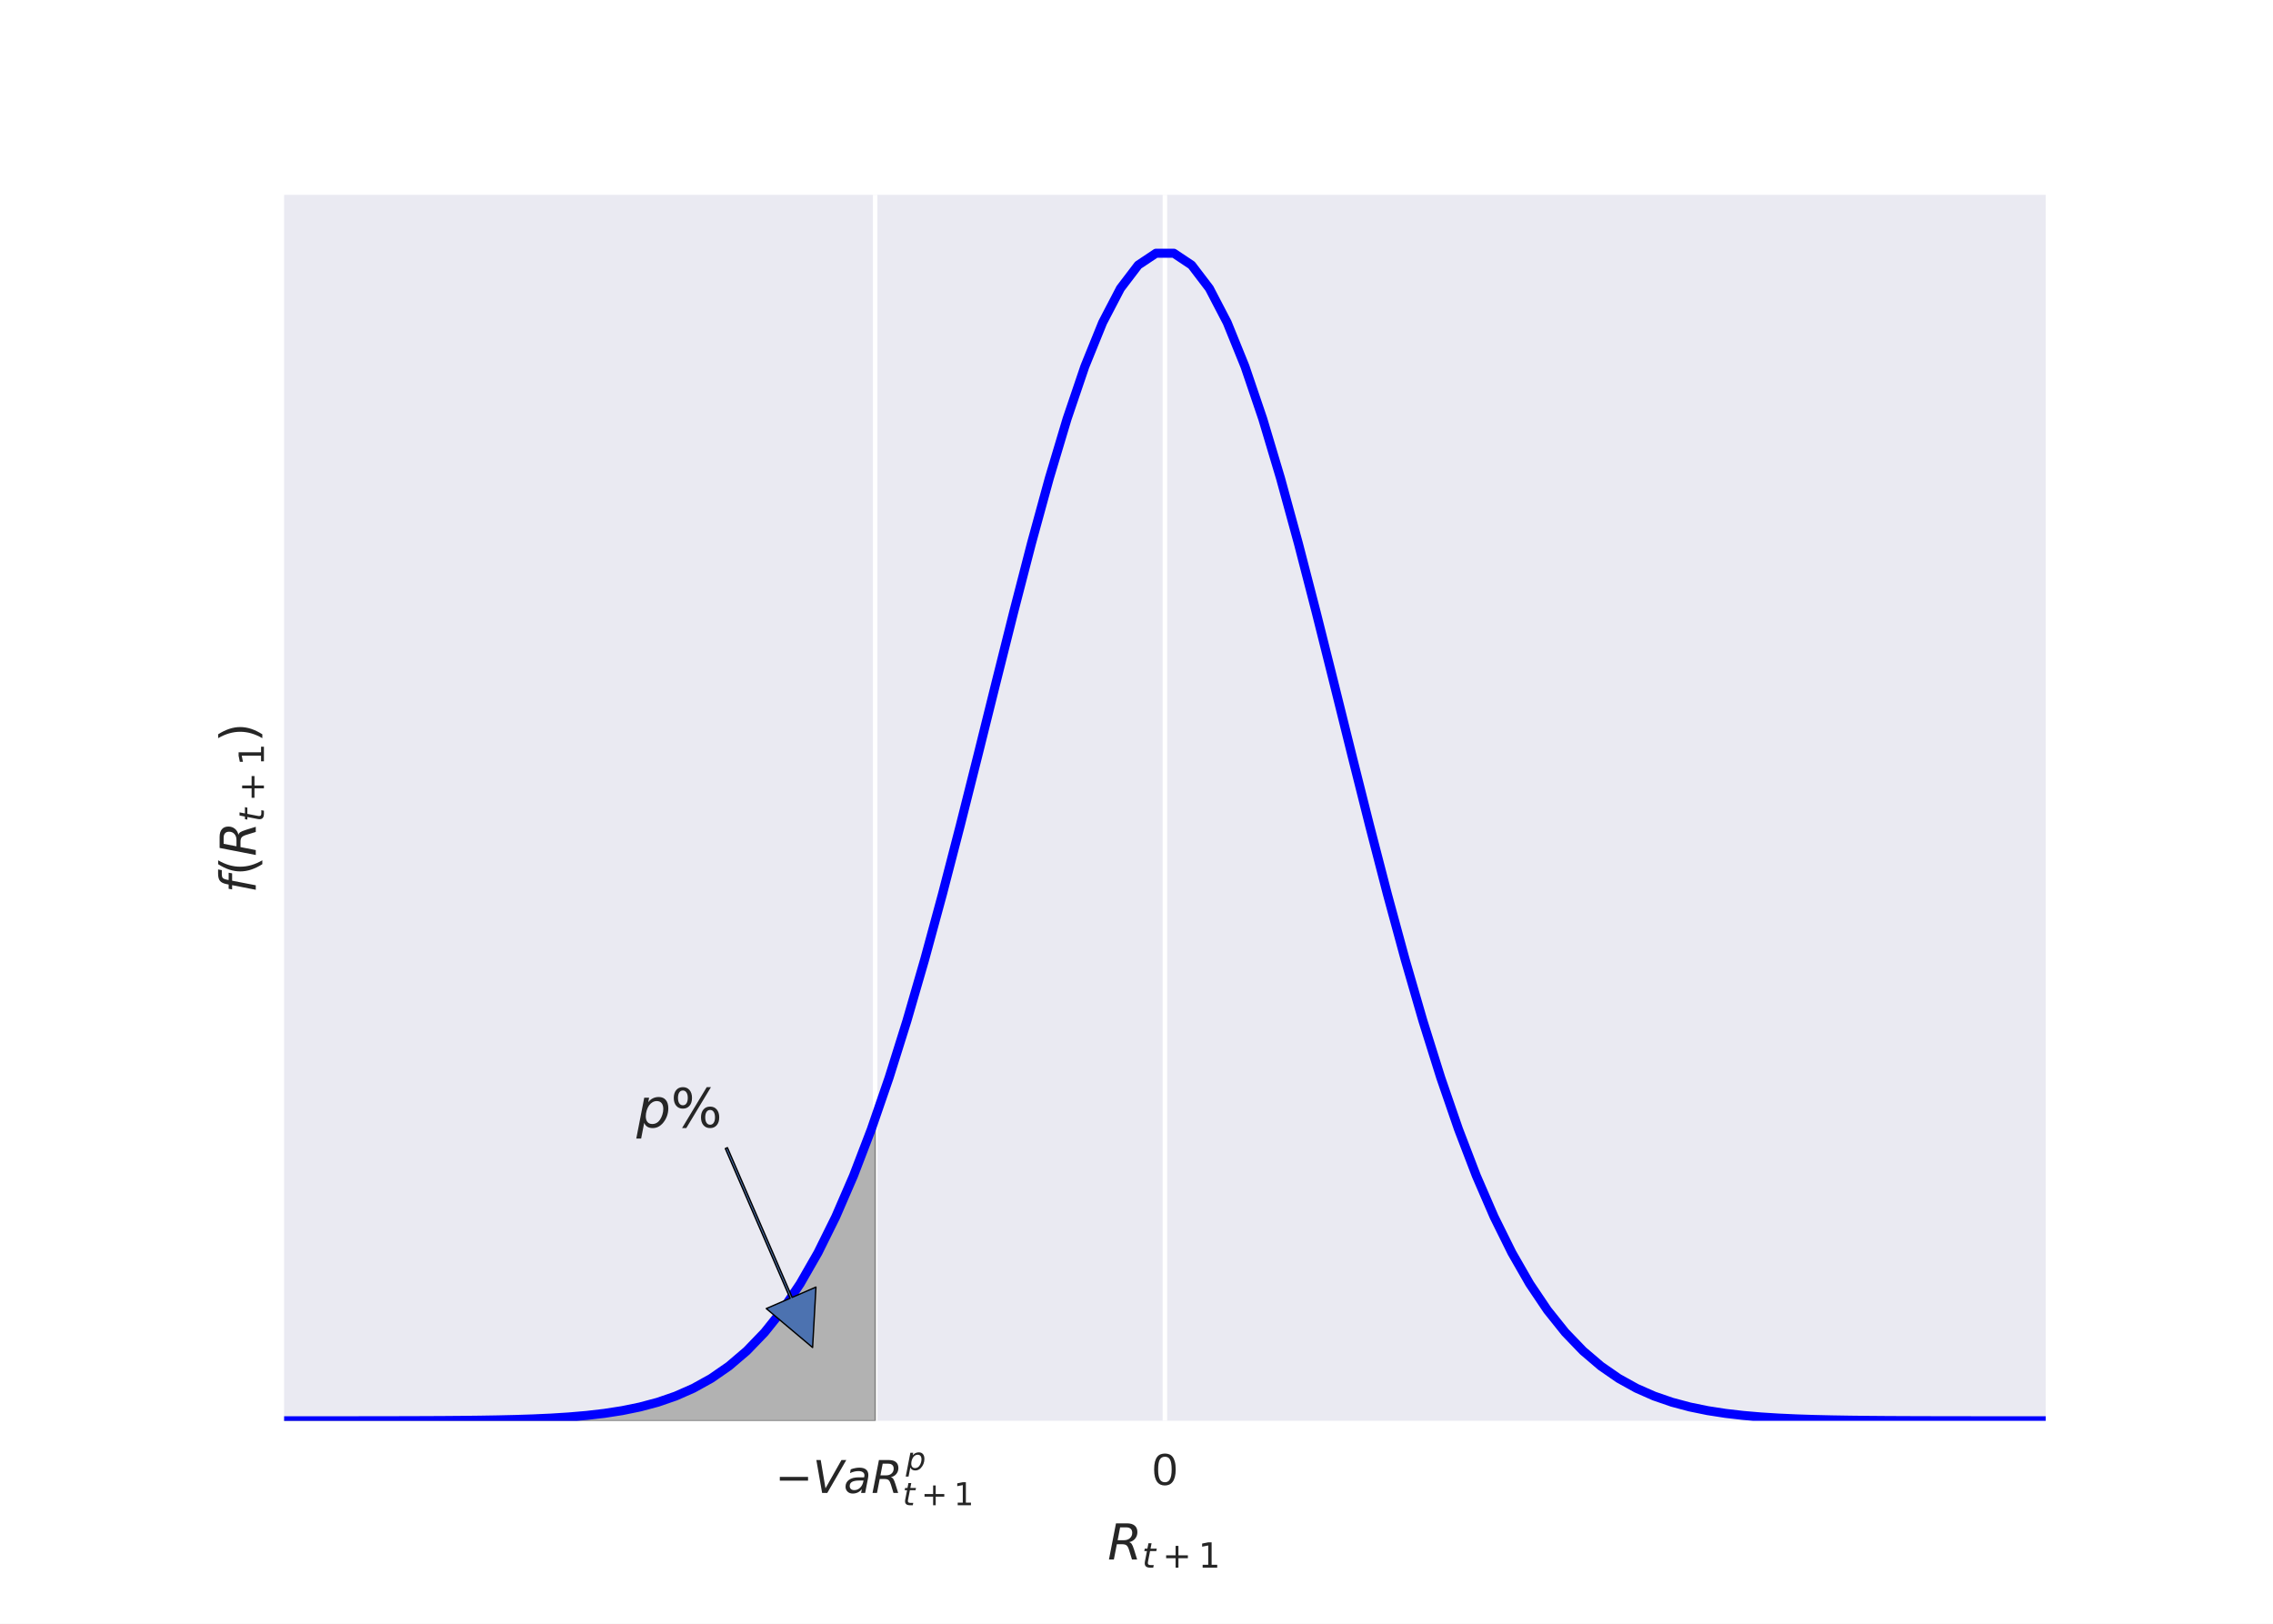
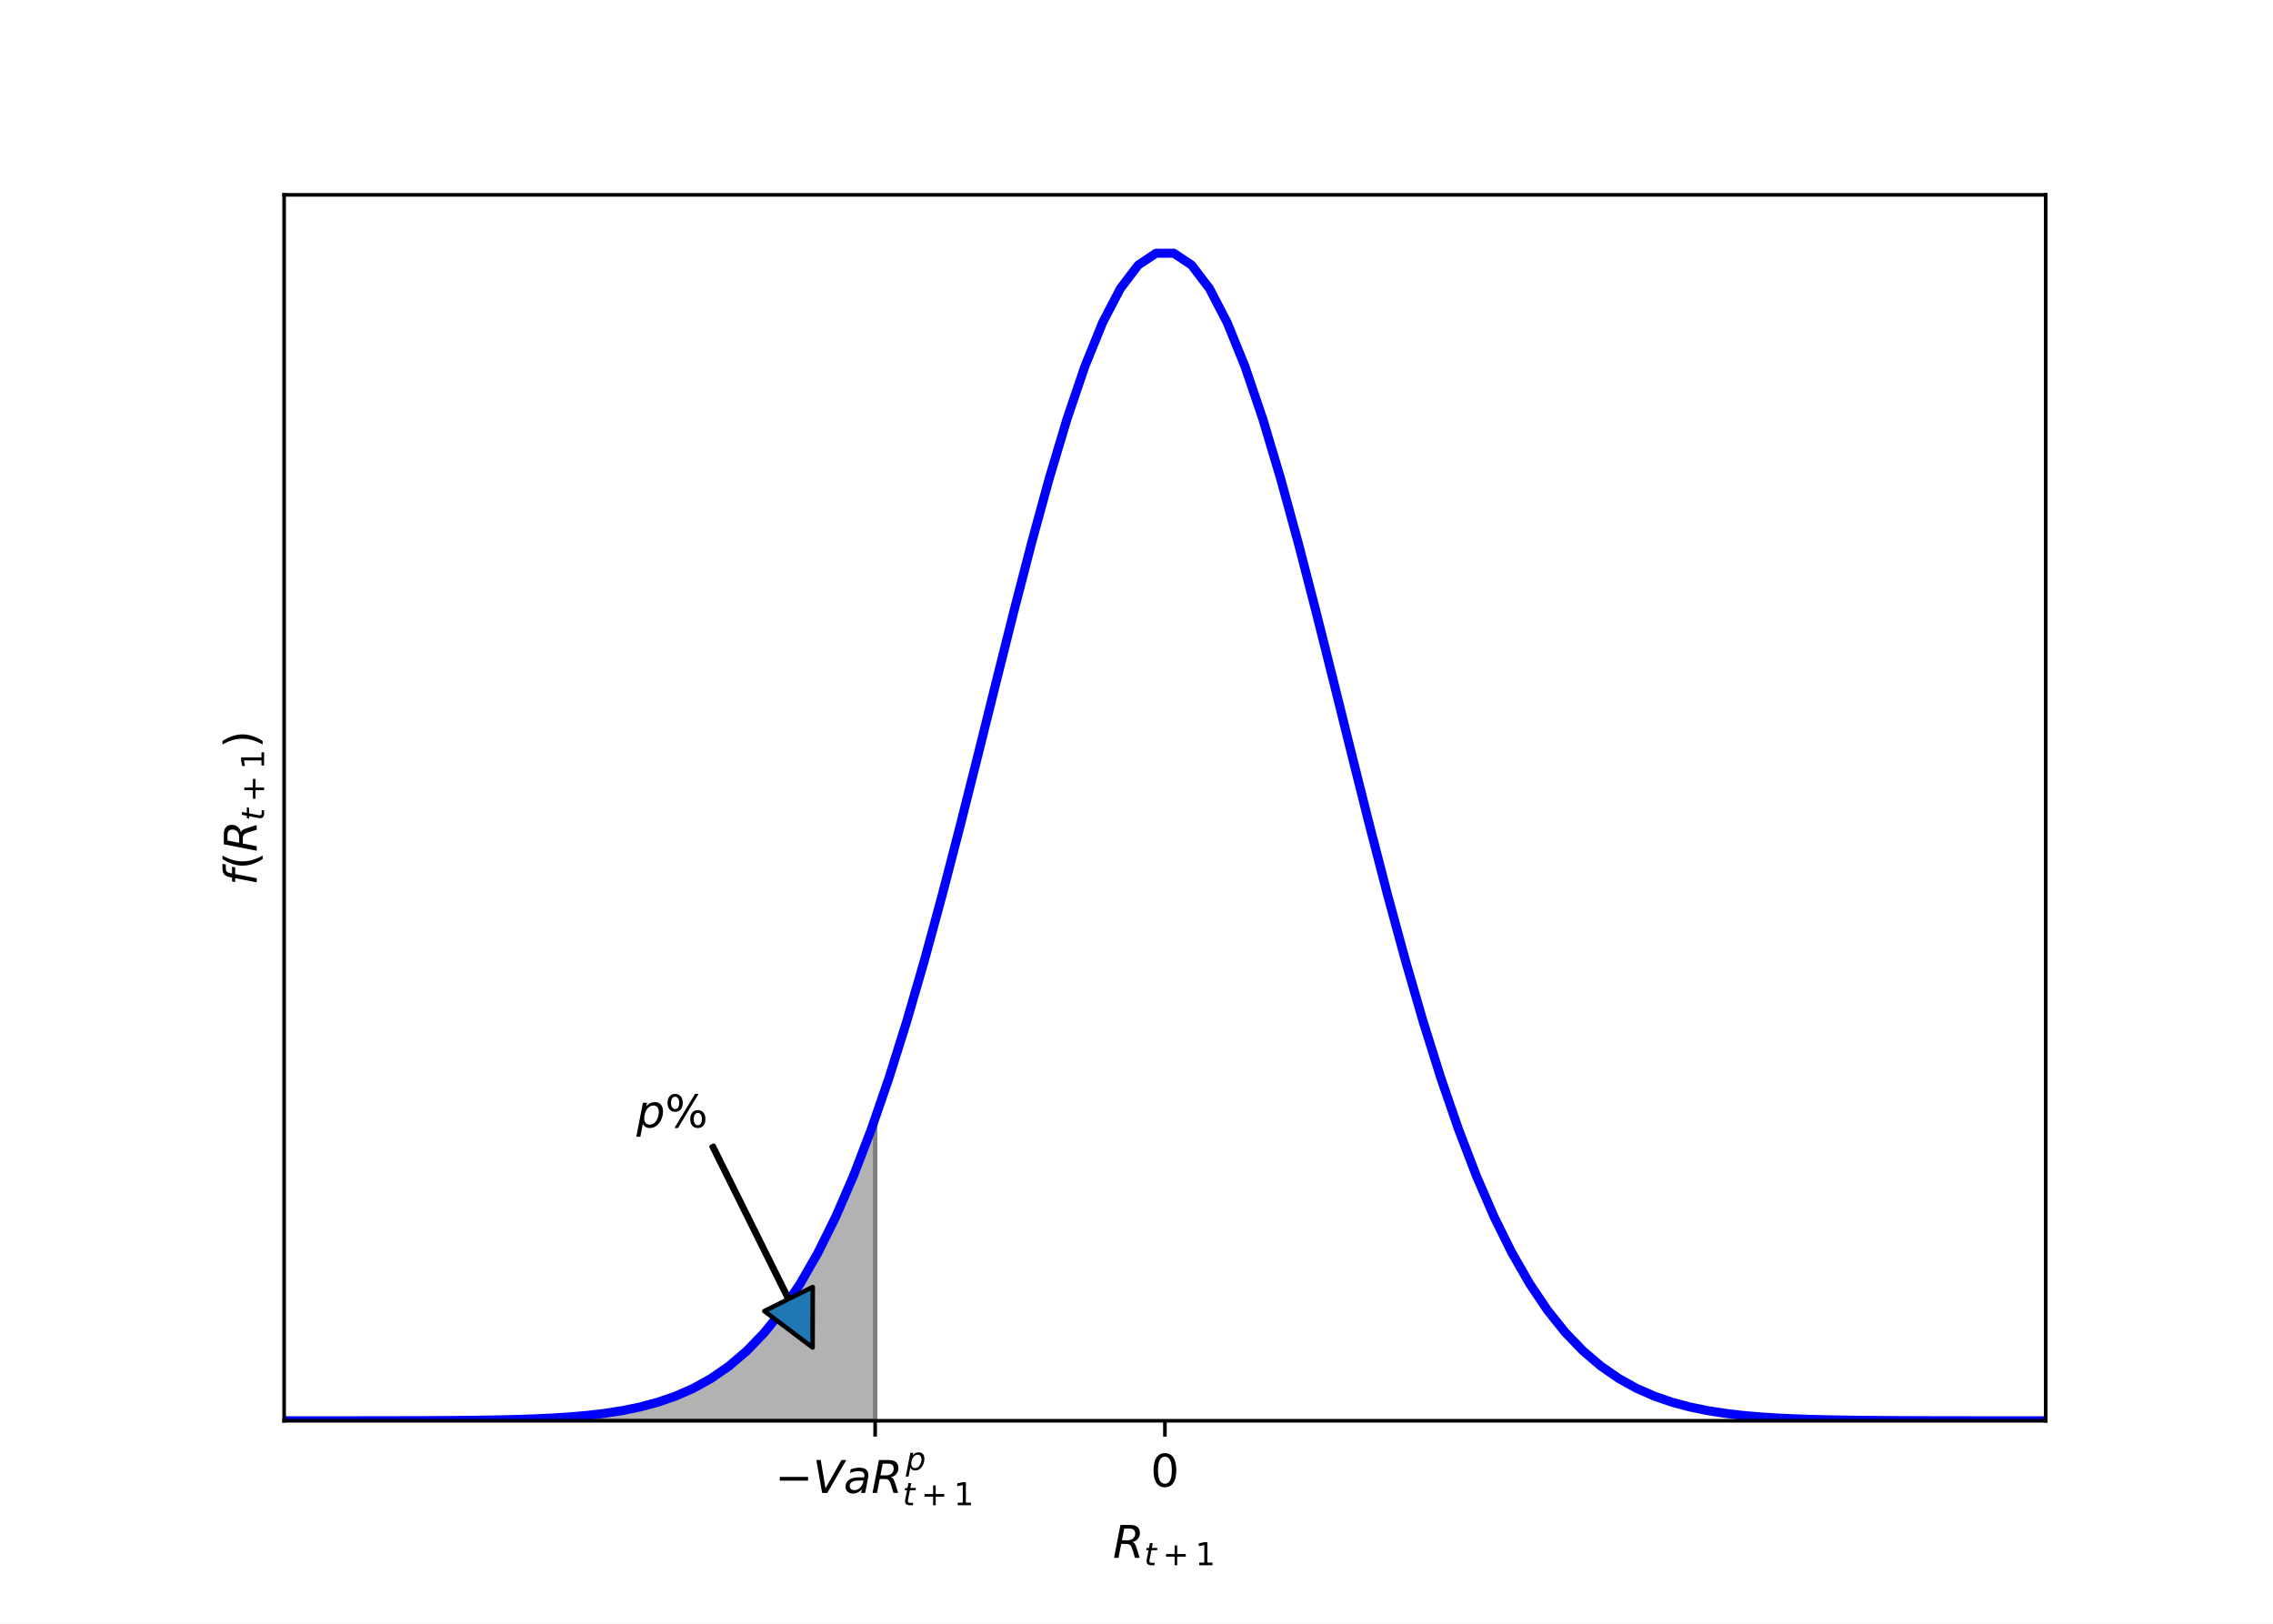
<svg xmlns="http://www.w3.org/2000/svg" xmlns:xlink="http://www.w3.org/1999/xlink" height="360pt" version="1.1" viewBox="0 0 504 360" width="504pt">
  <defs>
    <style type="text/css">
*{stroke-linecap:butt;stroke-linejoin:round;}
  </style>
  </defs>
  <g id="figure_1">
    <g id="patch_1">
      <path d="M 0 360  L 504 360  L 504 0  L 0 0  z " style="fill:#ffffff;" />
    </g>
    <g id="axes_1">
      <g id="patch_2">
-         <path d="M 63 315  L 453.6 315  L 453.6 43.2  L 63 43.2  z " style="fill:#eaeaf2;" />
+         <path d="M 63 315  L 453.6 315  L 453.6 43.2  L 63 43.2  z " style="fill:#ffffff;" />
+       </g>
+       <g id="patch_3">
+         <path clip-path="url(#p91b3227827)" d="M 63 315  L 63 314.999  L 65.675 314.999  L 68.349 314.998  L 71.024 314.997  L 73.698 314.996  L 76.373 314.995  L 79.047 314.993  L 81.722 314.991  L 84.396 314.987  L 87.071 314.983  L 89.745 314.977  L 92.42 314.969  L 95.094 314.958  L 97.769 314.944  L 100.443 314.926  L 103.118 314.903  L 105.792 314.873  L 108.467 314.835  L 111.142 314.786  L 113.816 314.723  L 116.491 314.644  L 119.165 314.545  L 121.84 314.42  L 124.514 314.265  L 127.189 314.073  L 129.863 313.836  L 132.538 313.546  L 135.212 313.192  L 137.887 312.762  L 140.561 312.242  L 143.236 311.618  L 145.91 310.871  L 148.585 309.984  L 151.26 308.934  L 153.934 307.7  L 156.609 306.255  L 159.283 304.572  L 161.958 302.625  L 164.632 300.382  L 167.307 297.814  L 169.981 294.889  L 172.656 291.577  L 175.33 287.846  L 178.005 283.668  L 180.679 279.017  L 183.354 273.869  L 186.028 268.204  L 188.703 262.008  L 191.377 255.272  L 194.052 247.994  L 194.052 315  z " style="fill:#b2b2b2;stroke:#808080;stroke-linejoin:miter;" />
      </g>
      <g id="matplotlib.axis_1">
        <g id="xtick_1">
          <g id="line2d_1">
-             <path clip-path="url(#p06d8f99f9a)" d="M 194.052 315  L 194.052 43.2  " style="fill:none;stroke:#ffffff;stroke-linecap:round;" />
+             <defs>
+               <path d="M 0 0  L 0 3.5  " id="m75e67ab1e1" style="stroke:#000000;stroke-width:0.8;" />
+             </defs>
+             <g>
+               <use style="stroke:#000000;stroke-width:0.8;" x="194.052" xlink:href="#m75e67ab1e1" y="315" />
+             </g>
          </g>
-           <g id="line2d_2" />
          <g id="text_1">
            <defs>
              <path d="M 10.594 35.5  L 73.188 35.5  L 73.188 27.203  L 10.594 27.203  z " id="DejaVuSans-2212" />
              <path d="M 20.609 0  L 7.812 72.906  L 17.484 72.906  L 28.078 10.203  L 63.484 72.906  L 74.219 72.906  L 32.078 0  z " id="DejaVuSans-Oblique-56" />
              <path d="M 53.719 31.203  L 47.609 0  L 38.625 0  L 40.281 8.297  Q 36.328 3.422 31.266 1  Q 26.219 -1.422 20.016 -1.422  Q 13.031 -1.422 8.562 2.844  Q 4.109 7.125 4.109 13.812  Q 4.109 23.391 11.75 28.953  Q 19.391 34.516 32.812 34.516  L 45.312 34.516  L 45.797 36.922  Q 45.906 37.312 45.953 37.766  Q 46 38.234 46 39.203  Q 46 43.562 42.453 45.969  Q 38.922 48.391 32.516 48.391  Q 28.125 48.391 23.5 47.266  Q 18.891 46.141 14.016 43.891  L 15.578 52.203  Q 20.656 54.109 25.516 55.047  Q 30.375 56 34.906 56  Q 44.578 56 49.625 51.797  Q 54.688 47.609 54.688 39.594  Q 54.688 37.984 54.438 35.812  Q 54.203 33.641 53.719 31.203  z M 44 27.484  L 35.016 27.484  Q 23.969 27.484 18.672 24.531  Q 13.375 21.578 13.375 15.375  Q 13.375 11.078 16.078 8.641  Q 18.797 6.203 23.578 6.203  Q 30.906 6.203 36.375 11.453  Q 41.844 16.703 43.609 25.484  z " id="DejaVuSans-Oblique-61" />
              <path d="M 25.203 64.797  L 20.219 38.922  L 32.906 38.922  Q 40.375 38.922 44.984 43.047  Q 49.609 47.172 49.609 53.812  Q 49.609 59.125 46.5 61.953  Q 43.406 64.797 37.594 64.797  z M 43.312 35.016  Q 46.438 34.281 48.516 31.391  Q 50.594 28.516 53.328 19.922  L 59.516 0  L 49.125 0  L 43.406 18.703  Q 41.219 25.922 38.328 28.359  Q 35.453 30.812 29.5 30.812  L 18.609 30.812  L 12.594 0  L 2.688 0  L 16.891 72.906  L 39.109 72.906  Q 49.219 72.906 54.609 68.328  Q 60.016 63.766 60.016 55.172  Q 60.016 47.562 55.422 41.984  Q 50.828 36.422 43.312 35.016  z " id="DejaVuSans-Oblique-52" />
              <path d="M 49.609 33.688  Q 49.609 40.875 46.484 44.672  Q 43.359 48.484 37.5 48.484  Q 33.5 48.484 29.859 46.438  Q 26.219 44.391 23.391 40.484  Q 20.609 36.625 18.938 31.156  Q 17.281 25.688 17.281 20.312  Q 17.281 13.484 20.406 9.797  Q 23.531 6.109 29.297 6.109  Q 33.547 6.109 37.188 8.109  Q 40.828 10.109 43.406 13.922  Q 46.188 17.922 47.891 23.344  Q 49.609 28.766 49.609 33.688  z M 21.781 46.391  Q 25.391 51.125 30.297 53.562  Q 35.203 56 41.219 56  Q 49.609 56 54.25 50.5  Q 58.891 45.016 58.891 35.109  Q 58.891 27 56 19.656  Q 53.125 12.312 47.703 6.5  Q 44.094 2.641 39.547 0.609  Q 35.016 -1.422 29.984 -1.422  Q 24.172 -1.422 20.219 1  Q 16.266 3.422 14.312 8.203  L 8.688 -20.797  L -0.297 -20.797  L 14.406 54.688  L 23.391 54.688  z " id="DejaVuSans-Oblique-70" />
              <path d="M 42.281 54.688  L 40.922 47.703  L 23 47.703  L 17.188 18.016  Q 16.891 16.359 16.75 15.234  Q 16.609 14.109 16.609 13.484  Q 16.609 10.359 18.484 8.938  Q 20.359 7.516 24.516 7.516  L 33.594 7.516  L 32.078 0  L 23.484 0  Q 15.484 0 11.547 3.125  Q 7.625 6.25 7.625 12.594  Q 7.625 13.719 7.766 15.062  Q 7.906 16.406 8.203 18.016  L 14.016 47.703  L 6.391 47.703  L 7.812 54.688  L 15.281 54.688  L 18.312 70.219  L 27.297 70.219  L 24.312 54.688  z " id="DejaVuSans-Oblique-74" />
              <path d="M 46 62.703  L 46 35.5  L 73.188 35.5  L 73.188 27.203  L 46 27.203  L 46 0  L 37.797 0  L 37.797 27.203  L 10.594 27.203  L 10.594 35.5  L 37.797 35.5  L 37.797 62.703  z " id="DejaVuSans-2b" />
              <path d="M 12.406 8.297  L 28.516 8.297  L 28.516 63.922  L 10.984 60.406  L 10.984 69.391  L 28.422 72.906  L 38.281 72.906  L 38.281 8.297  L 54.391 8.297  L 54.391 0  L 12.406 0  z " id="DejaVuSans-31" />
            </defs>
-             <g style="fill:#262626;" transform="translate(171.852 331)scale(0.1 -0.1)">
+             <g transform="translate(171.852 331)scale(0.1 -0.1)">
              <use transform="translate(0 0.051563)" xlink:href="#DejaVuSans-2212" />
              <use transform="translate(83.78906 0.051563)" xlink:href="#DejaVuSans-Oblique-56" />
              <use transform="translate(152.1973 0.051563)" xlink:href="#DejaVuSans-Oblique-61" />
              <use transform="translate(213.4766 0.051563)" xlink:href="#DejaVuSans-Oblique-52" />
              <use transform="translate(289.9758 50.8)scale(0.7)" xlink:href="#DejaVuSans-Oblique-70" />
              <use transform="translate(282.959 -27.29219)scale(0.7)" xlink:href="#DejaVuSans-Oblique-74" />
              <use transform="translate(324.043 -27.29219)scale(0.7)" xlink:href="#DejaVuSans-2b" />
              <use transform="translate(396.333 -27.29219)scale(0.7)" xlink:href="#DejaVuSans-31" />
            </g>
          </g>
        </g>
        <g id="xtick_2">
-           <g id="line2d_3">
-             <path clip-path="url(#p06d8f99f9a)" d="M 258.3 315  L 258.3 43.2  " style="fill:none;stroke:#ffffff;stroke-linecap:round;" />
+           <g id="line2d_2">
+             <g>
+               <use style="stroke:#000000;stroke-width:0.8;" x="258.3" xlink:href="#m75e67ab1e1" y="315" />
+             </g>
          </g>
-           <g id="line2d_4" />
          <g id="text_2">
            <defs>
-               <path d="M 51.703 34.422  Q 51.703 24.516 49.828 17.75  Q 47.953 10.984 44.703 6.812  Q 41.453 2.641 37.062 0.828  Q 32.672 -0.984 27.688 -0.984  Q 22.656 -0.984 18.312 0.828  Q 13.969 2.641 10.766 6.781  Q 7.562 10.938 5.734 17.703  Q 3.906 24.469 3.906 34.422  Q 3.906 44.828 5.734 51.641  Q 7.562 58.453 10.781 62.5  Q 14.016 66.547 18.406 68.188  Q 22.797 69.828 27.984 69.828  Q 32.906 69.828 37.219 68.188  Q 41.547 66.547 44.766 62.5  Q 48 58.453 49.844 51.641  Q 51.703 44.828 51.703 34.422  z M 42.781 34.422  Q 42.781 42.625 41.797 48.062  Q 40.828 53.516 38.922 56.766  Q 37.016 60.016 34.25 61.359  Q 31.5 62.703 27.984 62.703  Q 24.266 62.703 21.438 61.328  Q 18.609 59.969 16.672 56.719  Q 14.75 53.469 13.766 48.016  Q 12.797 42.578 12.797 34.422  Q 12.797 26.516 13.797 21.094  Q 14.797 15.672 16.719 12.375  Q 18.656 9.078 21.438 7.641  Q 24.219 6.203 27.781 6.203  Q 31.25 6.203 34.031 7.641  Q 36.812 9.078 38.734 12.375  Q 40.672 15.672 41.719 21.094  Q 42.781 26.516 42.781 34.422  z " id="LiberationSans-30" />
+               <path d="M 31.781 66.406  Q 24.172 66.406 20.328 58.906  Q 16.5 51.422 16.5 36.375  Q 16.5 21.391 20.328 13.891  Q 24.172 6.391 31.781 6.391  Q 39.453 6.391 43.281 13.891  Q 47.125 21.391 47.125 36.375  Q 47.125 51.422 43.281 58.906  Q 39.453 66.406 31.781 66.406  z M 31.781 74.219  Q 44.047 74.219 50.516 64.516  Q 56.984 54.828 56.984 36.375  Q 56.984 17.969 50.516 8.266  Q 44.047 -1.422 31.781 -1.422  Q 19.531 -1.422 13.062 8.266  Q 6.594 17.969 6.594 36.375  Q 6.594 54.828 13.062 64.516  Q 19.531 74.219 31.781 74.219  z " id="DejaVuSans-30" />
            </defs>
-             <g style="fill:#262626;" transform="translate(255.5195 329.2469)scale(0.1 -0.1)">
-               <use xlink:href="#LiberationSans-30" />
+             <g transform="translate(255.1188 329.5984)scale(0.1 -0.1)">
+               <use xlink:href="#DejaVuSans-30" />
            </g>
          </g>
        </g>
        <g id="text_3">
-           <g style="fill:#262626;" transform="translate(245.595 345.7716)scale(0.11 -0.11)">
+           <g transform="translate(246.75 345.3984)scale(0.1 -0.1)">
            <use transform="translate(0 0.09375)" xlink:href="#DejaVuSans-Oblique-52" />
            <use transform="translate(69.48242 -16.3125)scale(0.7)" xlink:href="#DejaVuSans-Oblique-74" />
            <use transform="translate(110.5664 -16.3125)scale(0.7)" xlink:href="#DejaVuSans-2b" />
            <use transform="translate(182.8564 -16.3125)scale(0.7)" xlink:href="#DejaVuSans-31" />
          </g>
        </g>
      </g>
      <g id="matplotlib.axis_2">
        <g id="text_4">
          <defs>
            <path d="M 47.797 75.984  L 46.391 68.5  L 37.797 68.5  Q 32.906 68.5 30.688 66.578  Q 28.469 64.656 27.391 59.516  L 26.422 54.688  L 41.219 54.688  L 39.891 47.703  L 25.094 47.703  L 15.828 0  L 6.781 0  L 16.109 47.703  L 7.516 47.703  L 8.797 54.688  L 17.391 54.688  L 18.109 58.5  Q 19.969 68.172 24.625 72.078  Q 29.297 75.984 39.312 75.984  z " id="DejaVuSans-Oblique-66" />
            <path d="M 31 75.875  Q 24.469 64.656 21.281 53.656  Q 18.109 42.672 18.109 31.391  Q 18.109 20.125 21.312 9.062  Q 24.516 -2 31 -13.188  L 23.188 -13.188  Q 15.875 -1.703 12.234 9.375  Q 8.594 20.453 8.594 31.391  Q 8.594 42.281 12.203 53.312  Q 15.828 64.359 23.188 75.875  z " id="DejaVuSans-28" />
            <path d="M 8.016 75.875  L 15.828 75.875  Q 23.141 64.359 26.781 53.312  Q 30.422 42.281 30.422 31.391  Q 30.422 20.453 26.781 9.375  Q 23.141 -1.703 15.828 -13.188  L 8.016 -13.188  Q 14.5 -2 17.703 9.062  Q 20.906 20.125 20.906 31.391  Q 20.906 42.672 17.703 53.656  Q 14.5 64.656 8.016 75.875  z " id="DejaVuSans-29" />
          </defs>
-           <g style="fill:#262626;" transform="translate(56.7175 198.02)rotate(-90)scale(0.11 -0.11)">
+           <g transform="translate(56.92031 196.3)rotate(-90)scale(0.1 -0.1)">
            <use transform="translate(0 0.015625)" xlink:href="#DejaVuSans-Oblique-66" />
            <use transform="translate(35.20508 0.015625)" xlink:href="#DejaVuSans-28" />
            <use transform="translate(74.21875 0.015625)" xlink:href="#DejaVuSans-Oblique-52" />
            <use transform="translate(143.7012 -16.39062)scale(0.7)" xlink:href="#DejaVuSans-Oblique-74" />
            <use transform="translate(184.7852 -16.39062)scale(0.7)" xlink:href="#DejaVuSans-2b" />
            <use transform="translate(257.0752 -16.39062)scale(0.7)" xlink:href="#DejaVuSans-31" />
            <use transform="translate(304.3457 0.015625)" xlink:href="#DejaVuSans-29" />
          </g>
        </g>
      </g>
-       <g id="patch_3">
-         <path clip-path="url(#p06d8f99f9a)" d="M 63 315  L 63 314.999  L 65.675 314.999  L 68.349 314.998  L 71.024 314.997  L 73.698 314.996  L 76.373 314.995  L 79.047 314.993  L 81.722 314.991  L 84.396 314.987  L 87.071 314.983  L 89.745 314.977  L 92.42 314.969  L 95.094 314.958  L 97.769 314.944  L 100.443 314.926  L 103.118 314.903  L 105.792 314.873  L 108.467 314.835  L 111.142 314.786  L 113.816 314.723  L 116.491 314.644  L 119.165 314.545  L 121.84 314.42  L 124.514 314.265  L 127.189 314.073  L 129.863 313.836  L 132.538 313.546  L 135.212 313.192  L 137.887 312.762  L 140.561 312.242  L 143.236 311.618  L 145.91 310.871  L 148.585 309.984  L 151.26 308.934  L 153.934 307.7  L 156.609 306.255  L 159.283 304.572  L 161.958 302.625  L 164.632 300.382  L 167.307 297.814  L 169.981 294.889  L 172.656 291.577  L 175.33 287.846  L 178.005 283.668  L 180.679 279.017  L 183.354 273.869  L 186.028 268.204  L 188.703 262.008  L 191.377 255.272  L 194.052 247.994  L 194.052 315  z " style="fill:#b2b2b2;stroke:#808080;stroke-linejoin:miter;stroke-width:0.3;" />
-       </g>
-       <g id="line2d_5">
-         <path clip-path="url(#p06d8f99f9a)" d="M 63 314.999  L 66.945 314.998  L 70.891 314.997  L 74.836 314.996  L 78.782 314.993  L 82.727 314.989  L 86.673 314.983  L 90.618 314.974  L 94.564 314.96  L 98.509 314.94  L 102.455 314.909  L 106.4 314.865  L 110.345 314.801  L 114.291 314.71  L 118.236 314.582  L 122.182 314.402  L 126.127 314.154  L 130.073 313.816  L 134.018 313.359  L 137.964 312.748  L 141.909 311.941  L 145.855 310.888  L 149.8 309.529  L 153.745 307.793  L 157.691 305.604  L 161.636 302.874  L 165.582 299.509  L 169.527 295.412  L 173.473 290.483  L 177.418 284.624  L 181.364 277.748  L 185.309 269.779  L 189.255 260.663  L 193.2 250.371  L 197.145 238.91  L 201.091 226.327  L 205.036 212.711  L 208.982 198.203  L 212.927 182.99  L 216.873 167.311  L 220.818 151.447  L 224.764 135.717  L 228.709 120.469  L 232.655 106.067  L 236.6 92.877  L 240.545 81.251  L 244.491 71.514  L 248.436 63.946  L 252.382 58.771  L 256.327 56.143  L 260.273 56.143  L 264.218 58.771  L 268.164 63.946  L 272.109 71.514  L 276.055 81.251  L 280 92.877  L 283.945 106.067  L 287.891 120.469  L 291.836 135.717  L 295.782 151.447  L 299.727 167.311  L 303.673 182.99  L 307.618 198.203  L 311.564 212.711  L 315.509 226.327  L 319.455 238.91  L 323.4 250.371  L 327.345 260.663  L 331.291 269.779  L 335.236 277.748  L 339.182 284.624  L 343.127 290.483  L 347.073 295.412  L 351.018 299.509  L 354.964 302.874  L 358.909 305.604  L 362.855 307.793  L 366.8 309.529  L 370.745 310.888  L 374.691 311.941  L 378.636 312.748  L 382.582 313.359  L 386.527 313.816  L 390.473 314.154  L 394.418 314.402  L 398.364 314.582  L 402.309 314.71  L 406.255 314.801  L 410.2 314.865  L 414.145 314.909  L 418.091 314.94  L 422.036 314.96  L 425.982 314.974  L 429.927 314.983  L 433.873 314.989  L 437.818 314.993  L 441.764 314.996  L 445.709 314.997  L 449.655 314.998  L 453.6 314.999  " style="fill:none;stroke:#0000ff;stroke-linecap:round;stroke-width:2;" />
+       <g id="line2d_3">
+         <path clip-path="url(#p91b3227827)" d="M 63 314.999  L 66.945 314.998  L 70.891 314.997  L 74.836 314.996  L 78.782 314.993  L 82.727 314.989  L 86.673 314.983  L 90.618 314.974  L 94.564 314.96  L 98.509 314.94  L 102.455 314.909  L 106.4 314.865  L 110.345 314.801  L 114.291 314.71  L 118.236 314.582  L 122.182 314.402  L 126.127 314.154  L 130.073 313.816  L 134.018 313.359  L 137.964 312.748  L 141.909 311.941  L 145.855 310.888  L 149.8 309.529  L 153.745 307.793  L 157.691 305.604  L 161.636 302.874  L 165.582 299.509  L 169.527 295.412  L 173.473 290.483  L 177.418 284.624  L 181.364 277.748  L 185.309 269.779  L 189.255 260.663  L 193.2 250.371  L 197.145 238.91  L 201.091 226.327  L 205.036 212.711  L 208.982 198.203  L 212.927 182.99  L 216.873 167.311  L 220.818 151.447  L 224.764 135.717  L 228.709 120.469  L 232.655 106.067  L 236.6 92.877  L 240.545 81.251  L 244.491 71.514  L 248.436 63.946  L 252.382 58.771  L 256.327 56.143  L 260.273 56.143  L 264.218 58.771  L 268.164 63.946  L 272.109 71.514  L 276.055 81.251  L 280 92.877  L 283.945 106.067  L 287.891 120.469  L 291.836 135.717  L 295.782 151.447  L 299.727 167.311  L 303.673 182.99  L 307.618 198.203  L 311.564 212.711  L 315.509 226.327  L 319.455 238.91  L 323.4 250.371  L 327.345 260.663  L 331.291 269.779  L 335.236 277.748  L 339.182 284.624  L 343.127 290.483  L 347.073 295.412  L 351.018 299.509  L 354.964 302.874  L 358.909 305.604  L 362.855 307.793  L 366.8 309.529  L 370.745 310.888  L 374.691 311.941  L 378.636 312.748  L 382.582 313.359  L 386.527 313.816  L 390.473 314.154  L 394.418 314.402  L 398.364 314.582  L 402.309 314.71  L 406.255 314.801  L 410.2 314.865  L 414.145 314.909  L 418.091 314.94  L 422.036 314.96  L 425.982 314.974  L 429.927 314.983  L 433.873 314.989  L 437.818 314.993  L 441.764 314.996  L 445.709 314.997  L 449.655 314.998  L 453.6 314.999  " style="fill:none;stroke:#0000ff;stroke-linecap:square;stroke-width:2;" />
      </g>
      <g id="patch_4">
-         <path d="M 63 315  L 63 43.2  " style="fill:none;" />
+         <path d="M 63 315  L 63 43.2  " style="fill:none;stroke:#000000;stroke-linecap:square;stroke-linejoin:miter;stroke-width:0.8;" />
      </g>
      <g id="patch_5">
-         <path d="M 453.6 315  L 453.6 43.2  " style="fill:none;" />
+         <path d="M 453.6 315  L 453.6 43.2  " style="fill:none;stroke:#000000;stroke-linecap:square;stroke-linejoin:miter;stroke-width:0.8;" />
      </g>
      <g id="patch_6">
-         <path d="M 63 315  L 453.6 315  " style="fill:none;" />
+         <path d="M 63 315  L 453.6 315  " style="fill:none;stroke:#000000;stroke-linecap:square;stroke-linejoin:miter;stroke-width:0.8;" />
      </g>
      <g id="patch_7">
-         <path d="M 63 43.2  L 453.6 43.2  " style="fill:none;" />
+         <path d="M 63 43.2  L 453.6 43.2  " style="fill:none;stroke:#000000;stroke-linecap:square;stroke-linejoin:miter;stroke-width:0.8;" />
      </g>
      <g id="patch_8">
-         <path d="M 161.294 254.452  Q 168.47 271.047 175.646 287.642  L 180.924 285.36  Q 180.552 292.059 180.18 298.758  Q 175.045 294.44 169.909 290.123  L 175.187 287.84  Q 168.011 271.245 160.835 254.65  L 161.294 254.452  z " style="fill:#4c72b0;stroke:#000000;stroke-linecap:round;stroke-width:0.3;" />
+         <path d="M 158.238 254.021  Q 166.652 270.961 175.067 287.901  L 180.216 285.344  Q 180.198 292.051 180.18 298.758  Q 174.825 294.72 169.469 290.682  L 174.619 288.124  Q 166.204 271.184 157.79 254.243  L 158.238 254.021  z " style="fill:#1f77b4;stroke:#000000;stroke-linecap:round;" />
      </g>
      <g id="text_5">
        <defs>
          <path d="M 72.703 32.078  Q 68.453 32.078 66.031 28.469  Q 63.625 24.859 63.625 18.406  Q 63.625 12.062 66.031 8.422  Q 68.453 4.781 72.703 4.781  Q 76.859 4.781 79.266 8.422  Q 81.688 12.062 81.688 18.406  Q 81.688 24.812 79.266 28.438  Q 76.859 32.078 72.703 32.078  z M 72.703 38.281  Q 80.422 38.281 84.953 32.906  Q 89.5 27.547 89.5 18.406  Q 89.5 9.281 84.938 3.922  Q 80.375 -1.422 72.703 -1.422  Q 64.891 -1.422 60.344 3.922  Q 55.812 9.281 55.812 18.406  Q 55.812 27.594 60.375 32.938  Q 64.938 38.281 72.703 38.281  z M 22.312 68.016  Q 18.109 68.016 15.688 64.375  Q 13.281 60.75 13.281 54.391  Q 13.281 47.953 15.672 44.328  Q 18.062 40.719 22.312 40.719  Q 26.562 40.719 28.969 44.328  Q 31.391 47.953 31.391 54.391  Q 31.391 60.688 28.953 64.344  Q 26.516 68.016 22.312 68.016  z M 66.406 74.219  L 74.219 74.219  L 28.609 -1.422  L 20.797 -1.422  z M 22.312 74.219  Q 30.031 74.219 34.609 68.875  Q 39.203 63.531 39.203 54.391  Q 39.203 45.172 34.641 39.844  Q 30.078 34.516 22.312 34.516  Q 14.547 34.516 10.031 39.859  Q 5.516 45.219 5.516 54.391  Q 5.516 63.484 10.047 68.844  Q 14.594 74.219 22.312 74.219  z " id="DejaVuSans-25" />
        </defs>
-         <g style="fill:#262626;" transform="translate(141.12 250.0313)scale(0.12 -0.12)">
+         <g transform="translate(141.12 250.0313)scale(0.1 -0.1)">
          <use transform="translate(0 0.78125)" xlink:href="#DejaVuSans-Oblique-70" />
          <use transform="translate(63.47656 0.78125)" xlink:href="#DejaVuSans-25" />
        </g>
      </g>
    </g>
  </g>
  <defs>
-     <clipPath id="p06d8f99f9a">
+     <clipPath id="p91b3227827">
      <rect height="271.8" width="390.6" x="63" y="43.2" />
    </clipPath>
  </defs>
</svg>
